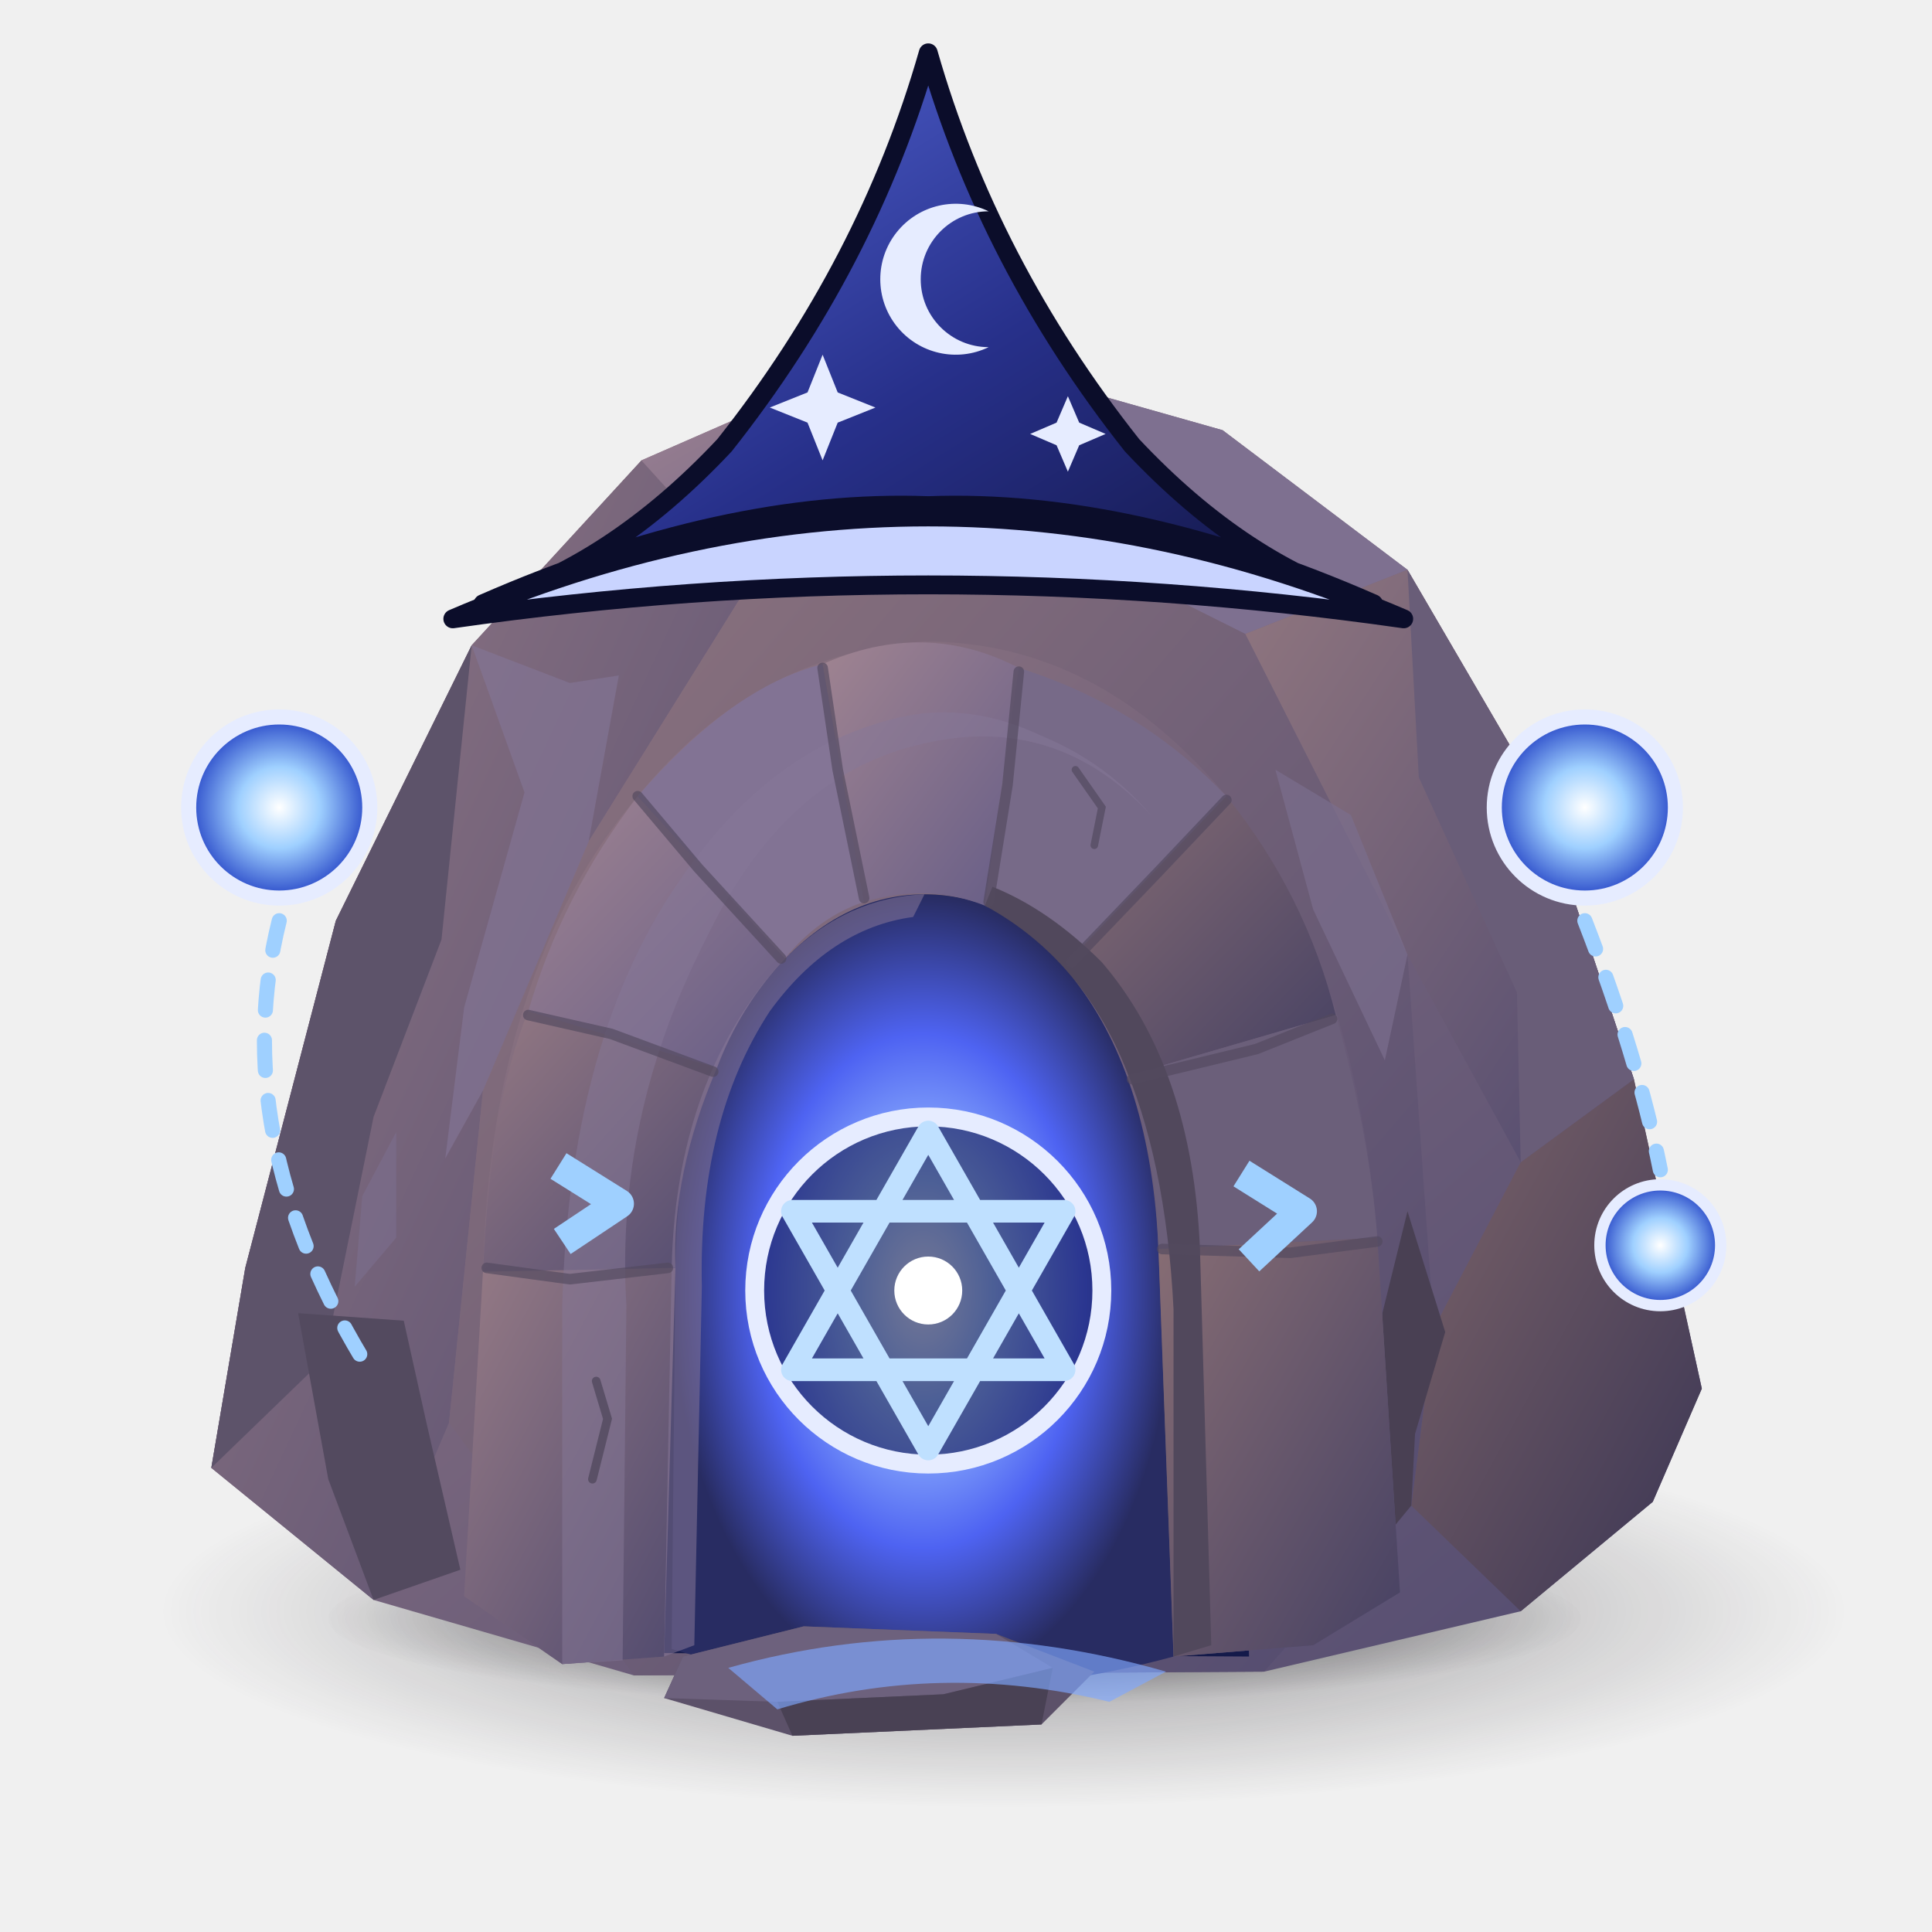
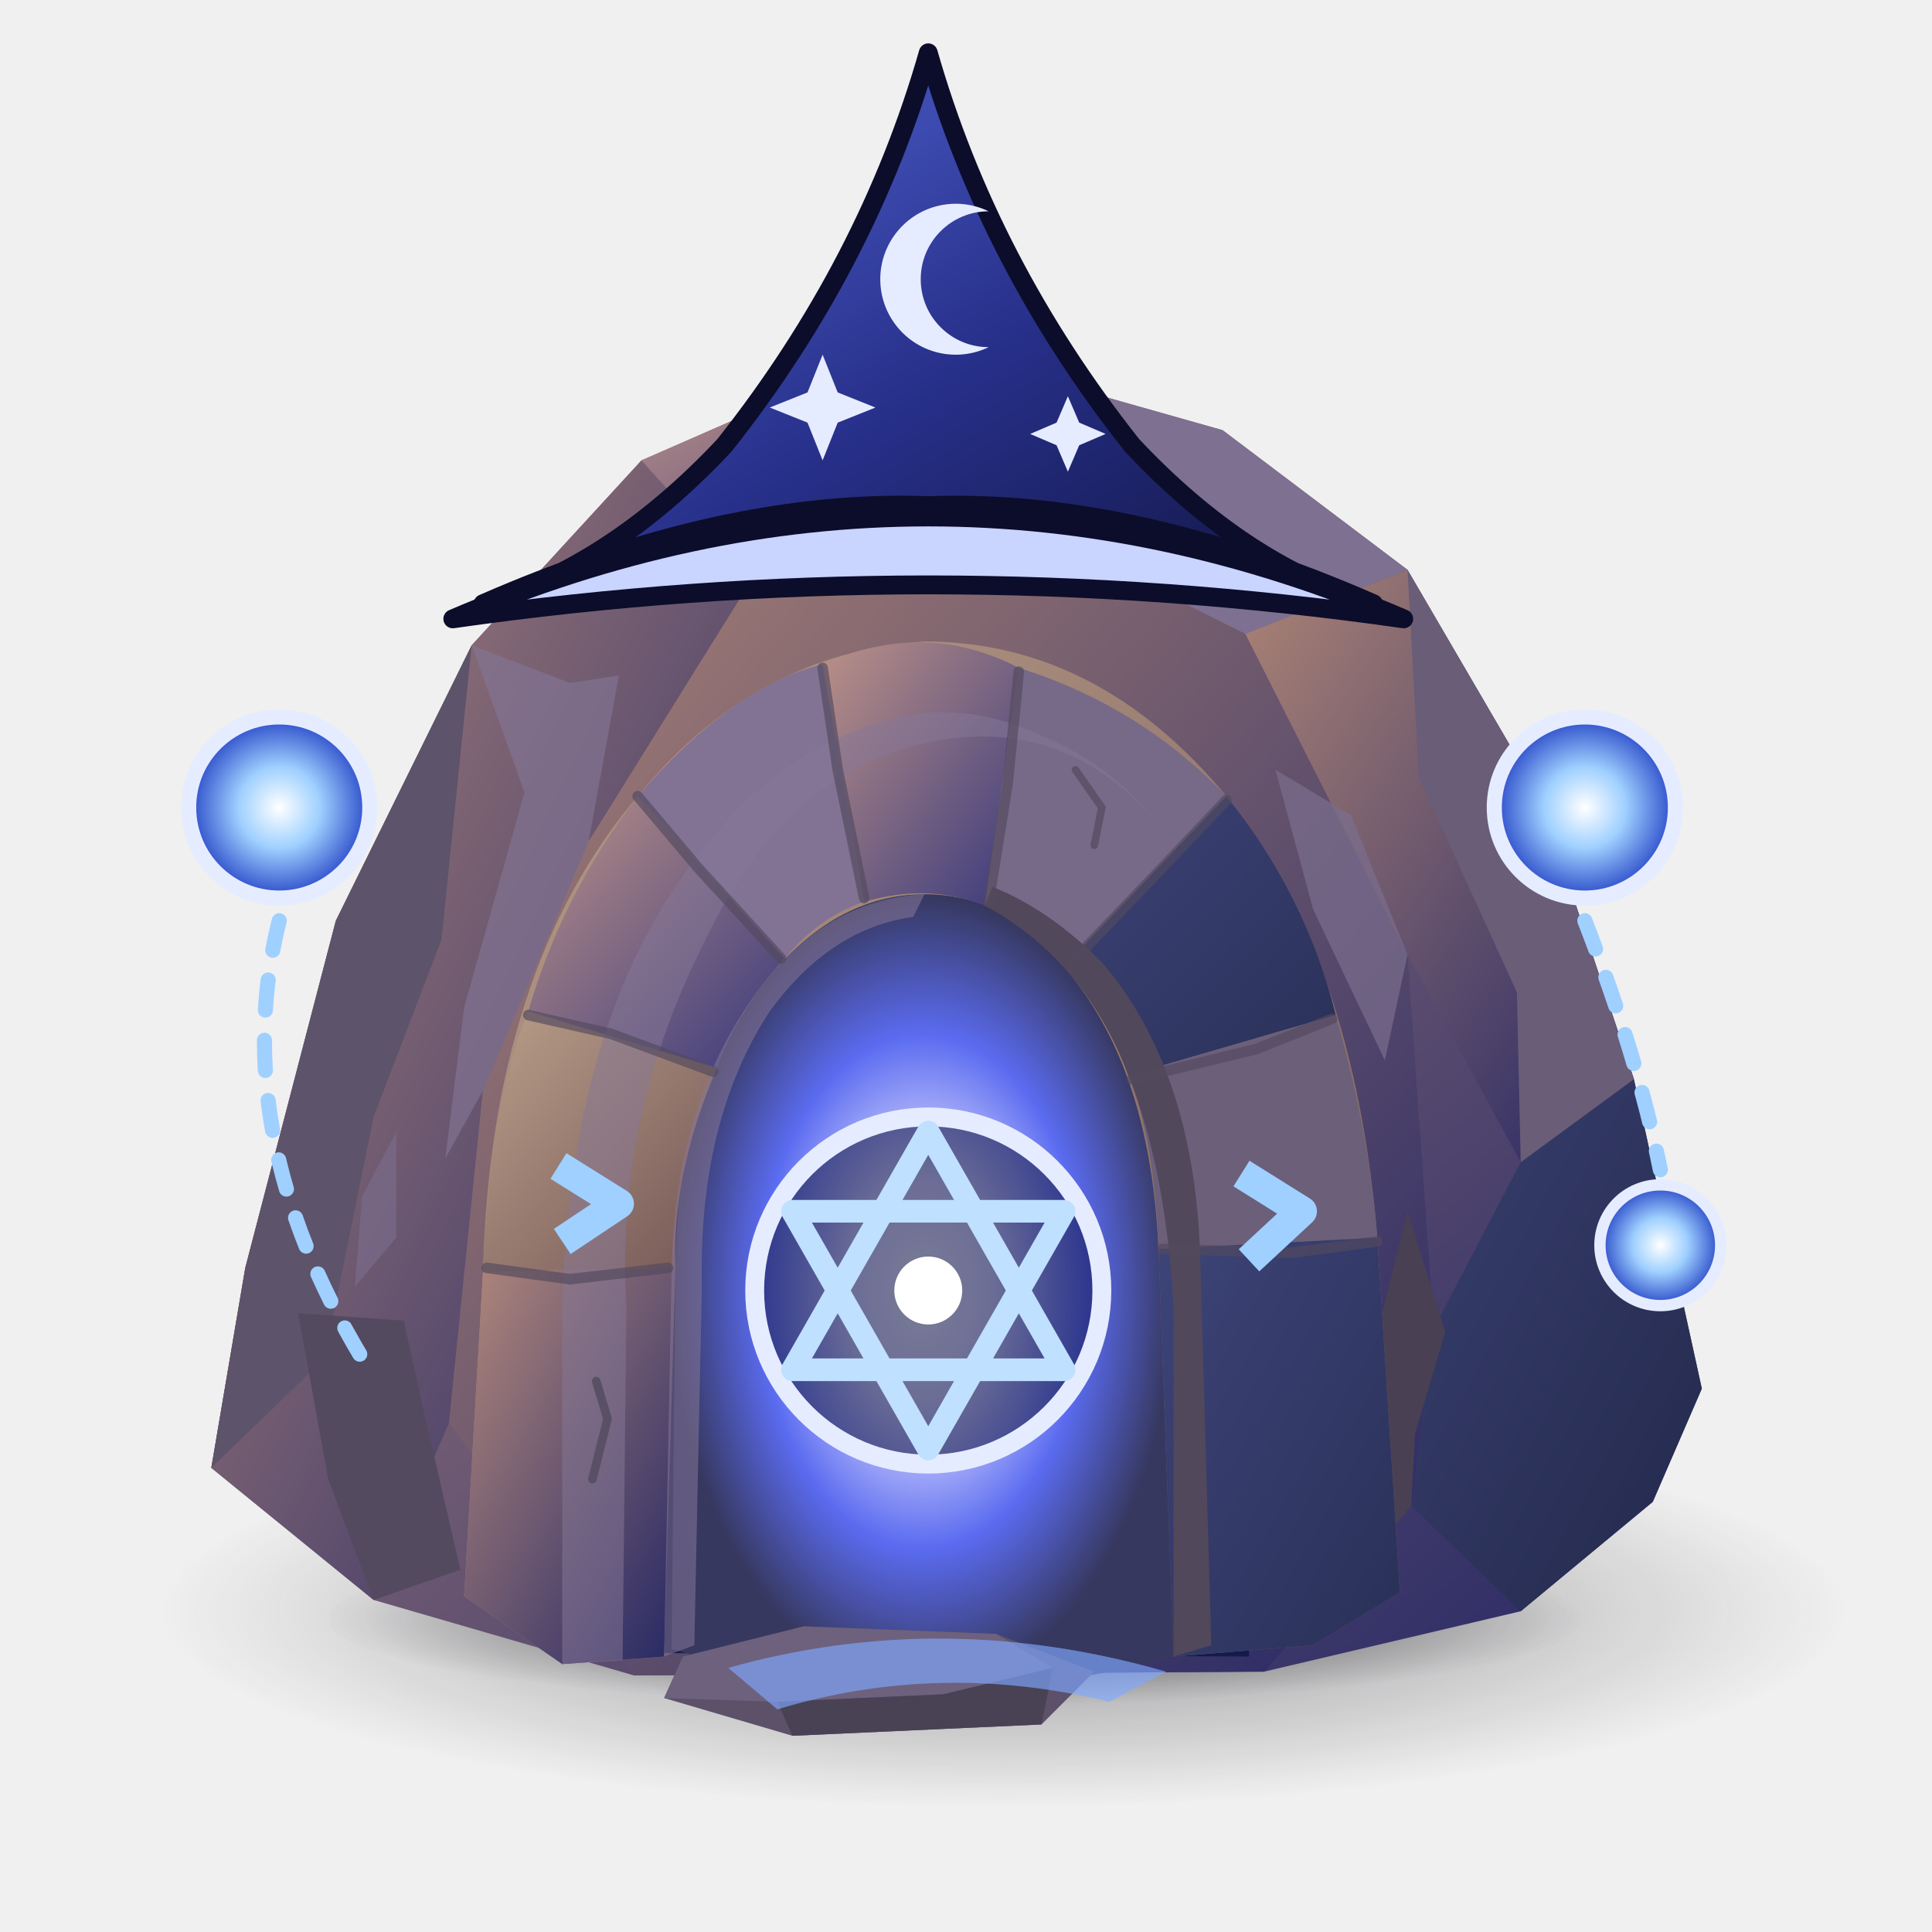
<svg xmlns="http://www.w3.org/2000/svg" width="512" height="512" viewBox="0 0 512 512" fill="none" role="img" aria-labelledby="title desc">
  <defs>
    <radialGradient id="ground">
      <stop offset="0" stop-color="#17151b" stop-opacity="0.39" />
      <stop offset="0.5" stop-color="#1b181f" stop-opacity="0.22" />
      <stop offset="1" stop-color="#1b181f" stop-opacity="0" />
    </radialGradient>
    <radialGradient id="contact">
      <stop offset="0" stop-color="#131115" stop-opacity="0.6" />
      <stop offset="0.55" stop-color="#131115" stop-opacity="0.3" />
      <stop offset="1" stop-color="#131115" stop-opacity="0" />
    </radialGradient>
    <linearGradient id="dome" x1="0%" y1="0%" x2="100%" y2="100%">
-       <stop stop-color="#997d88" />
-       <stop offset="1" stop-color="#524b70" />
+       <stop stop-color="#b58a7e" />
+       <stop offset="1" stop-color="#262866" />
    </linearGradient>
    <linearGradient id="left" x1="0%" y1="0%" x2="100%" y2="100%">
-       <stop stop-color="#957a85" />
-       <stop offset="1" stop-color="#524b6f" />
+       <stop stop-color="#b1877b" />
+       <stop offset="1" stop-color="#262865" />
    </linearGradient>
    <linearGradient id="front" x1="0%" y1="0%" x2="100%" y2="100%">
-       <stop stop-color="#90767f" />
-       <stop offset="1" stop-color="#514a6f" />
+       <stop stop-color="#ac8375" />
+       <stop offset="1" stop-color="#252765" />
    </linearGradient>
    <linearGradient id="right" x1="0%" y1="0%" x2="100%" y2="100%">
-       <stop stop-color="#7d6469" />
-       <stop offset="1" stop-color="#3a3554" />
+       <stop stop-color="#383f6f" />
+       <stop offset="1" stop-color="#23294b" />
    </linearGradient>
    <linearGradient id="light" x1="0%" y1="0%" x2="100%" y2="100%">
-       <stop stop-color="#a08491" />
-       <stop offset="1" stop-color="#665d87" />
+       <stop stop-color="#bc9187" />
+       <stop offset="1" stop-color="#3a3a7d" />
    </linearGradient>
    <linearGradient id="arch" x1="0%" y1="0%" x2="100%" y2="100%">
-       <stop stop-color="#947983" />
-       <stop offset="1" stop-color="#534c71" />
+       <stop stop-color="#b99e89" />
+       <stop offset="1" stop-color="#755756" />
    </linearGradient>
    <linearGradient id="arch-right" x1="0%" y1="0%" x2="100%" y2="100%">
-       <stop stop-color="#876d74" />
-       <stop offset="1" stop-color="#464163" />
+       <stop stop-color="#3d4478" />
+       <stop offset="1" stop-color="#293057" />
    </linearGradient>
    <linearGradient id="reveal" x1="0%" y1="0%" x2="100%" y2="100%">
-       <stop stop-color="#4f3b34" />
-       <stop offset="1" stop-color="#18172d" />
+       <stop stop-color="#937c5e" />
+       <stop offset="1" stop-color="#543a30" />
    </linearGradient>
    <linearGradient id="cave" x1="0%" y1="0%" x2="100%" y2="100%">
-       <stop stop-color="#211200" />
-       <stop offset="1" stop-color="#0f1024" />
+       <stop stop-color="#3d1f00" />
+       <stop offset="1" stop-color="#00001a" />
    </linearGradient>
    <linearGradient id="floor" x1="0%" y1="0%" x2="100%" y2="100%">
-       <stop stop-color="#55413b" />
-       <stop offset="1" stop-color="#18172d" />
+       <stop stop-color="#967f61" />
+       <stop offset="1" stop-color="#543a30" />
    </linearGradient>
    <linearGradient id="gold" x1="0%" y1="0%" x2="100%" y2="100%">
-       <stop stop-color="#90757f" />
-       <stop offset="1" stop-color="#4d4669" />
+       <stop stop-color="#ac8275" />
+       <stop offset="1" stop-color="#21235f" />
    </linearGradient>
    <radialGradient id="rift">
-       <stop offset="0" stop-color="#f3f7ff" />
-       <stop offset=".28" stop-color="#9abfff" />
-       <stop offset=".65" stop-color="#4e63f2" />
-       <stop offset="1" stop-color="#282c62" />
+       <stop offset="0" stop-color="#feffff" />
+       <stop offset=".28" stop-color="#e0deff" />
+       <stop offset=".65" stop-color="#5a6bf0" />
+       <stop offset="1" stop-color="#36385f" />
    </radialGradient>
    <radialGradient id="orb">
      <stop offset="0" stop-color="#ffffff" />
      <stop offset=".45" stop-color="#9fd0ff" />
      <stop offset="1" stop-color="#2848c8" />
    </radialGradient>
    <linearGradient id="hat" x1="0%" y1="0%" x2="100%" y2="100%">
      <stop stop-color="#5a6de0" />
      <stop offset=".55" stop-color="#27308a" />
      <stop offset="1" stop-color="#11143f" />
    </linearGradient>
  </defs>
  <g id="ground-shadows">
    <ellipse cx="266" cy="427" rx="224" ry="52" fill="url(#ground)" />
    <ellipse cx="253" cy="429" rx="166" ry="23" fill="url(#contact)" />
  </g>
  <g id="obsidian-mound">
    <path d="M56 389 L65 336 L89 244 L125 171 L170 122 L218 101 Q245 92 271 99 L324 114 L373 151 L408 211 L433 286 L451 368 L438 398 L403 427 L335 443 L168 444 L99 424 Z" fill="url(#dome)" />
    <path d="M56 389 L65 336 L89 244 L125 171 L170 122 L199 154 L156 223 L128 289 L119 377 L99 424 Z" fill="url(#left)" />
    <path d="M56 389 L86 360 L99 296 L117 249 L125 171 L89 244 L65 336 Z" fill="#5d536a" />
    <path d="M170 122 L218 101 Q245 92 271 99 L248 139 L199 154 Z" fill="url(#light)" />
    <path d="M271 99 L324 114 L373 151 L330 168 L290 148 L248 139 Z" fill="#7e7090" />
    <path d="M373 151 L408 211 L433 286 L403 308 L373 253 L330 168 Z" fill="url(#front)" />
    <path d="M433 286 L451 368 L438 398 L403 427 L374 399 L380 352 L403 308 Z" fill="url(#right)" />
    <path d="M373 151 L376 206 L402 263 L403 308 L433 286 L408 211 Z" fill="#695d78" />
    <path d="M199 154 L248 139 L290 148 L330 168 L373 253 L380 352 L374 399 L335 443 L168 444 L119 377 L128 289 L156 223 Z" fill="url(#front)" />
    <path d="M125 171 L151 181 L164 179 L156 223 L128 289 L118 307 L123 267 L139 210 Z" fill="#837495" opacity=".65" />
    <path d="M79 348 L87 392 L99 424 L122 416 L113 377 L107 350 Z" fill="#534a5f" />
    <path d="M338 204 L358 216 L373 253 L367 281 L348 241 Z" fill="#7b6e8d" opacity=".7" />
    <path d="M373 321 L383 353 L375 380 L374 399 L360 416 L355 394 Z" fill="#494053" />
    <path d="M210 127 L222 117 L240 114 L231 124 Z" fill="#8b7c9f" opacity=".55" />
    <path d="M282 117 L299 123 L312 137 L297 133 Z" fill="#8a7b9e" opacity=".5" />
    <path d="M96 317 L105 300 L105 328 L94 341 Z" fill="#7b6e8d" opacity=".6" />
  </g>
  <g id="recessed-entrance">
    <path d="M160 438 L164 328 Q168 214 245 208 Q324 219 329 335 L331 439 Z" fill="#141a4a" />
    <path d="M178 437 L179 336 Q180 279 203 259 Q222 235 245 237 Q269 237 285 260 Q307 285 307 331 L311 439 Q245 457 178 437Z" fill="url(#rift)" />
  </g>
  <g id="carved-stone-arch">
    <path d="M123 423 L128 337 Q130 257 169 211 Q200 173 245 170 Q291 170 325 211 Q359 254 365 328 L371 422 L348 436 L311 439 L307 331 Q305 286 285 260 Q269 237 245 237 Q221 237 202 261 Q179 291 178 336 L176 439 L149 441 Z" fill="url(#arch)" />
    <path d="M123 423 L128 337 L179 336 L176 439 L149 441 Z" fill="url(#left)" />
    <path d="M128 337 Q130 292 140 268 L190 283 Q178 311 179 336 Z" fill="url(#arch)" />
    <path d="M140 268 Q149 237 169 211 L208 254 Q196 267 190 283 Z" fill="url(#light)" />
    <path d="M169 211 Q194 182 218 176 L229 239 Q217 243 208 254 Z" fill="#827394" />
    <path d="M218 176 Q245 164 270 177 L261 240 Q246 234 229 239 Z" fill="url(#light)" />
    <path d="M270 177 Q302 187 325 211 L282 256 Q273 245 261 240 Z" fill="#776a88" />
    <path d="M325 211 Q346 237 354 269 L299 285 Q293 268 282 256 Z" fill="url(#arch-right)" />
    <path d="M354 269 Q363 301 365 328 L307 331 Q306 302 299 285 Z" fill="#6b5f7a" />
    <path d="M365 328 L371 422 L348 436 L311 439 L307 331 Z" fill="url(#arch-right)" />
    <path d="M149 441 L149 346 Q151 271 184 228 Q207 197 239 190 Q257 186 276 195 Q293 202 305 216 Q280 189 245 197 Q208 205 187 249 Q163 296 166 346 L165 440 Z" fill="#867798" opacity=".51" />
    <path d="M261 240 Q285 253 297 280 Q309 307 311 347 L311 439 L321 436 L318 331 Q316 283 292 255 Q278 241 263 235 Z" fill="#51485c" />
    <path d="M176 439 L178 336 Q179 291 202 261 Q220 238 245 237 L242 243 Q220 246 204 268 Q185 297 186 341 L184 436 Z" fill="#867798" opacity=".55" />
    <path d="M129 336 L151 339 L177 336" fill="none" stroke="#52495e" stroke-opacity=".66" stroke-width="2.8" stroke-linecap="round" stroke-linejoin="round" />
    <path d="M140 269 L162 274 L189 284" fill="none" stroke="#52495e" stroke-opacity=".66" stroke-width="2.8" stroke-linecap="round" stroke-linejoin="round" />
    <path d="M169 211 L185 230 L207 254" fill="none" stroke="#52495e" stroke-opacity=".66" stroke-width="2.8" stroke-linecap="round" stroke-linejoin="round" />
    <path d="M218 177 L222 204 L229 238" fill="none" stroke="#52495e" stroke-opacity=".66" stroke-width="2.8" stroke-linecap="round" stroke-linejoin="round" />
    <path d="M270 178 L267 208 L262 239" fill="none" stroke="#52495e" stroke-opacity=".66" stroke-width="2.8" stroke-linecap="round" stroke-linejoin="round" />
    <path d="M325 212 L307 231 L284 255" fill="none" stroke="#52495e" stroke-opacity=".66" stroke-width="2.8" stroke-linecap="round" stroke-linejoin="round" />
    <path d="M353 270 L333 278 L300 286" fill="none" stroke="#52495e" stroke-opacity=".66" stroke-width="2.8" stroke-linecap="round" stroke-linejoin="round" />
    <path d="M365 329 L342 332 L308 331" fill="none" stroke="#52495e" stroke-opacity=".66" stroke-width="2.8" stroke-linecap="round" stroke-linejoin="round" />
    <path d="M158 366 L161 376 L157 392" fill="none" stroke="#5a5066" stroke-width="2.3" stroke-linecap="round" />
    <path d="M285 204 L292 214 L290 224" fill="none" stroke="#5d536b" stroke-width="2" stroke-linecap="round" />
  </g>
  <g id="entrance-details">
    <path d="M181 439 L213 431 L264 433 L290 443 L276 457 L210 460 L176 450 Z" fill="#5c5169" />
    <path d="M181 439 L213 431 L264 433 L279 442 L250 449 L206 451 L176 450 Z" fill="#6d617d" />
    <path d="M206 451 L250 449 L279 442 L276 457 L210 460 Z" fill="#494154" />
  </g>
  <g id="hat-spire" stroke="#0b0d2a" stroke-width="5" stroke-linejoin="round">
    <path d="M246 14 Q262 70 300 118 Q330 150 364 160 Q300 132 246 134 Q192 132 128 160 Q162 150 192 118 Q230 70 246 14 Z" fill="url(#hat)" />
    <path d="M120 164 Q246 110 372 164 Q246 146 120 164 Z" fill="#c9d4ff" />
  </g>
  <g id="runes" fill="none" stroke="#9fd0ff" stroke-width="8" stroke-linejoin="round">
    <path d="M148 309 L164 319 L149 329 M329 311 L345 321 L331 334" />
  </g>
  <g id="mage-sigil-motif">
    <path d="M262 56 A20 20 0 1 0 262 92 A15 15 0 1 1 262 56 Z" fill="#e6ecff" />
    <path d="M214 104 L218 94 L222 104 L232 108 L222 112 L218 122 L214 112 L204 108 Z" fill="#e6ecff" />
    <path d="M280 112 L283 105 L286 112 L293 115 L286 118 L283 125 L280 118 L273 115 Z" fill="#e6ecff" />
    <circle cx="246" cy="342" r="46" fill="#0d1240" fill-opacity=".55" stroke="#e6ecff" stroke-width="5" />
    <path d="M246 300 L282 363 L210 363 Z M246 384 L210 321 L282 321 Z" fill="none" stroke="#bfe0ff" stroke-width="6" stroke-linejoin="round" />
    <circle cx="246" cy="342" r="9" fill="#ffffff" />
    <circle cx="74" cy="214" r="24" fill="url(#orb)" stroke="#e6ecff" stroke-width="4" />
    <circle cx="420" cy="214" r="24" fill="url(#orb)" stroke="#e6ecff" stroke-width="4" />
    <circle cx="440" cy="330" r="16" fill="url(#orb)" stroke="#e6ecff" stroke-width="3" />
    <path d="M74 244 Q60 300 96 360 M420 244 Q434 280 440 310" fill="none" stroke="#9fd0ff" stroke-width="4" stroke-dasharray="8 8" stroke-linecap="round" />
  </g>
  <path d="M193 442 Q250 426 309 443 L294 451 Q249 440 206 453Z" fill="#7fa8ff" opacity=".65" />
</svg>
